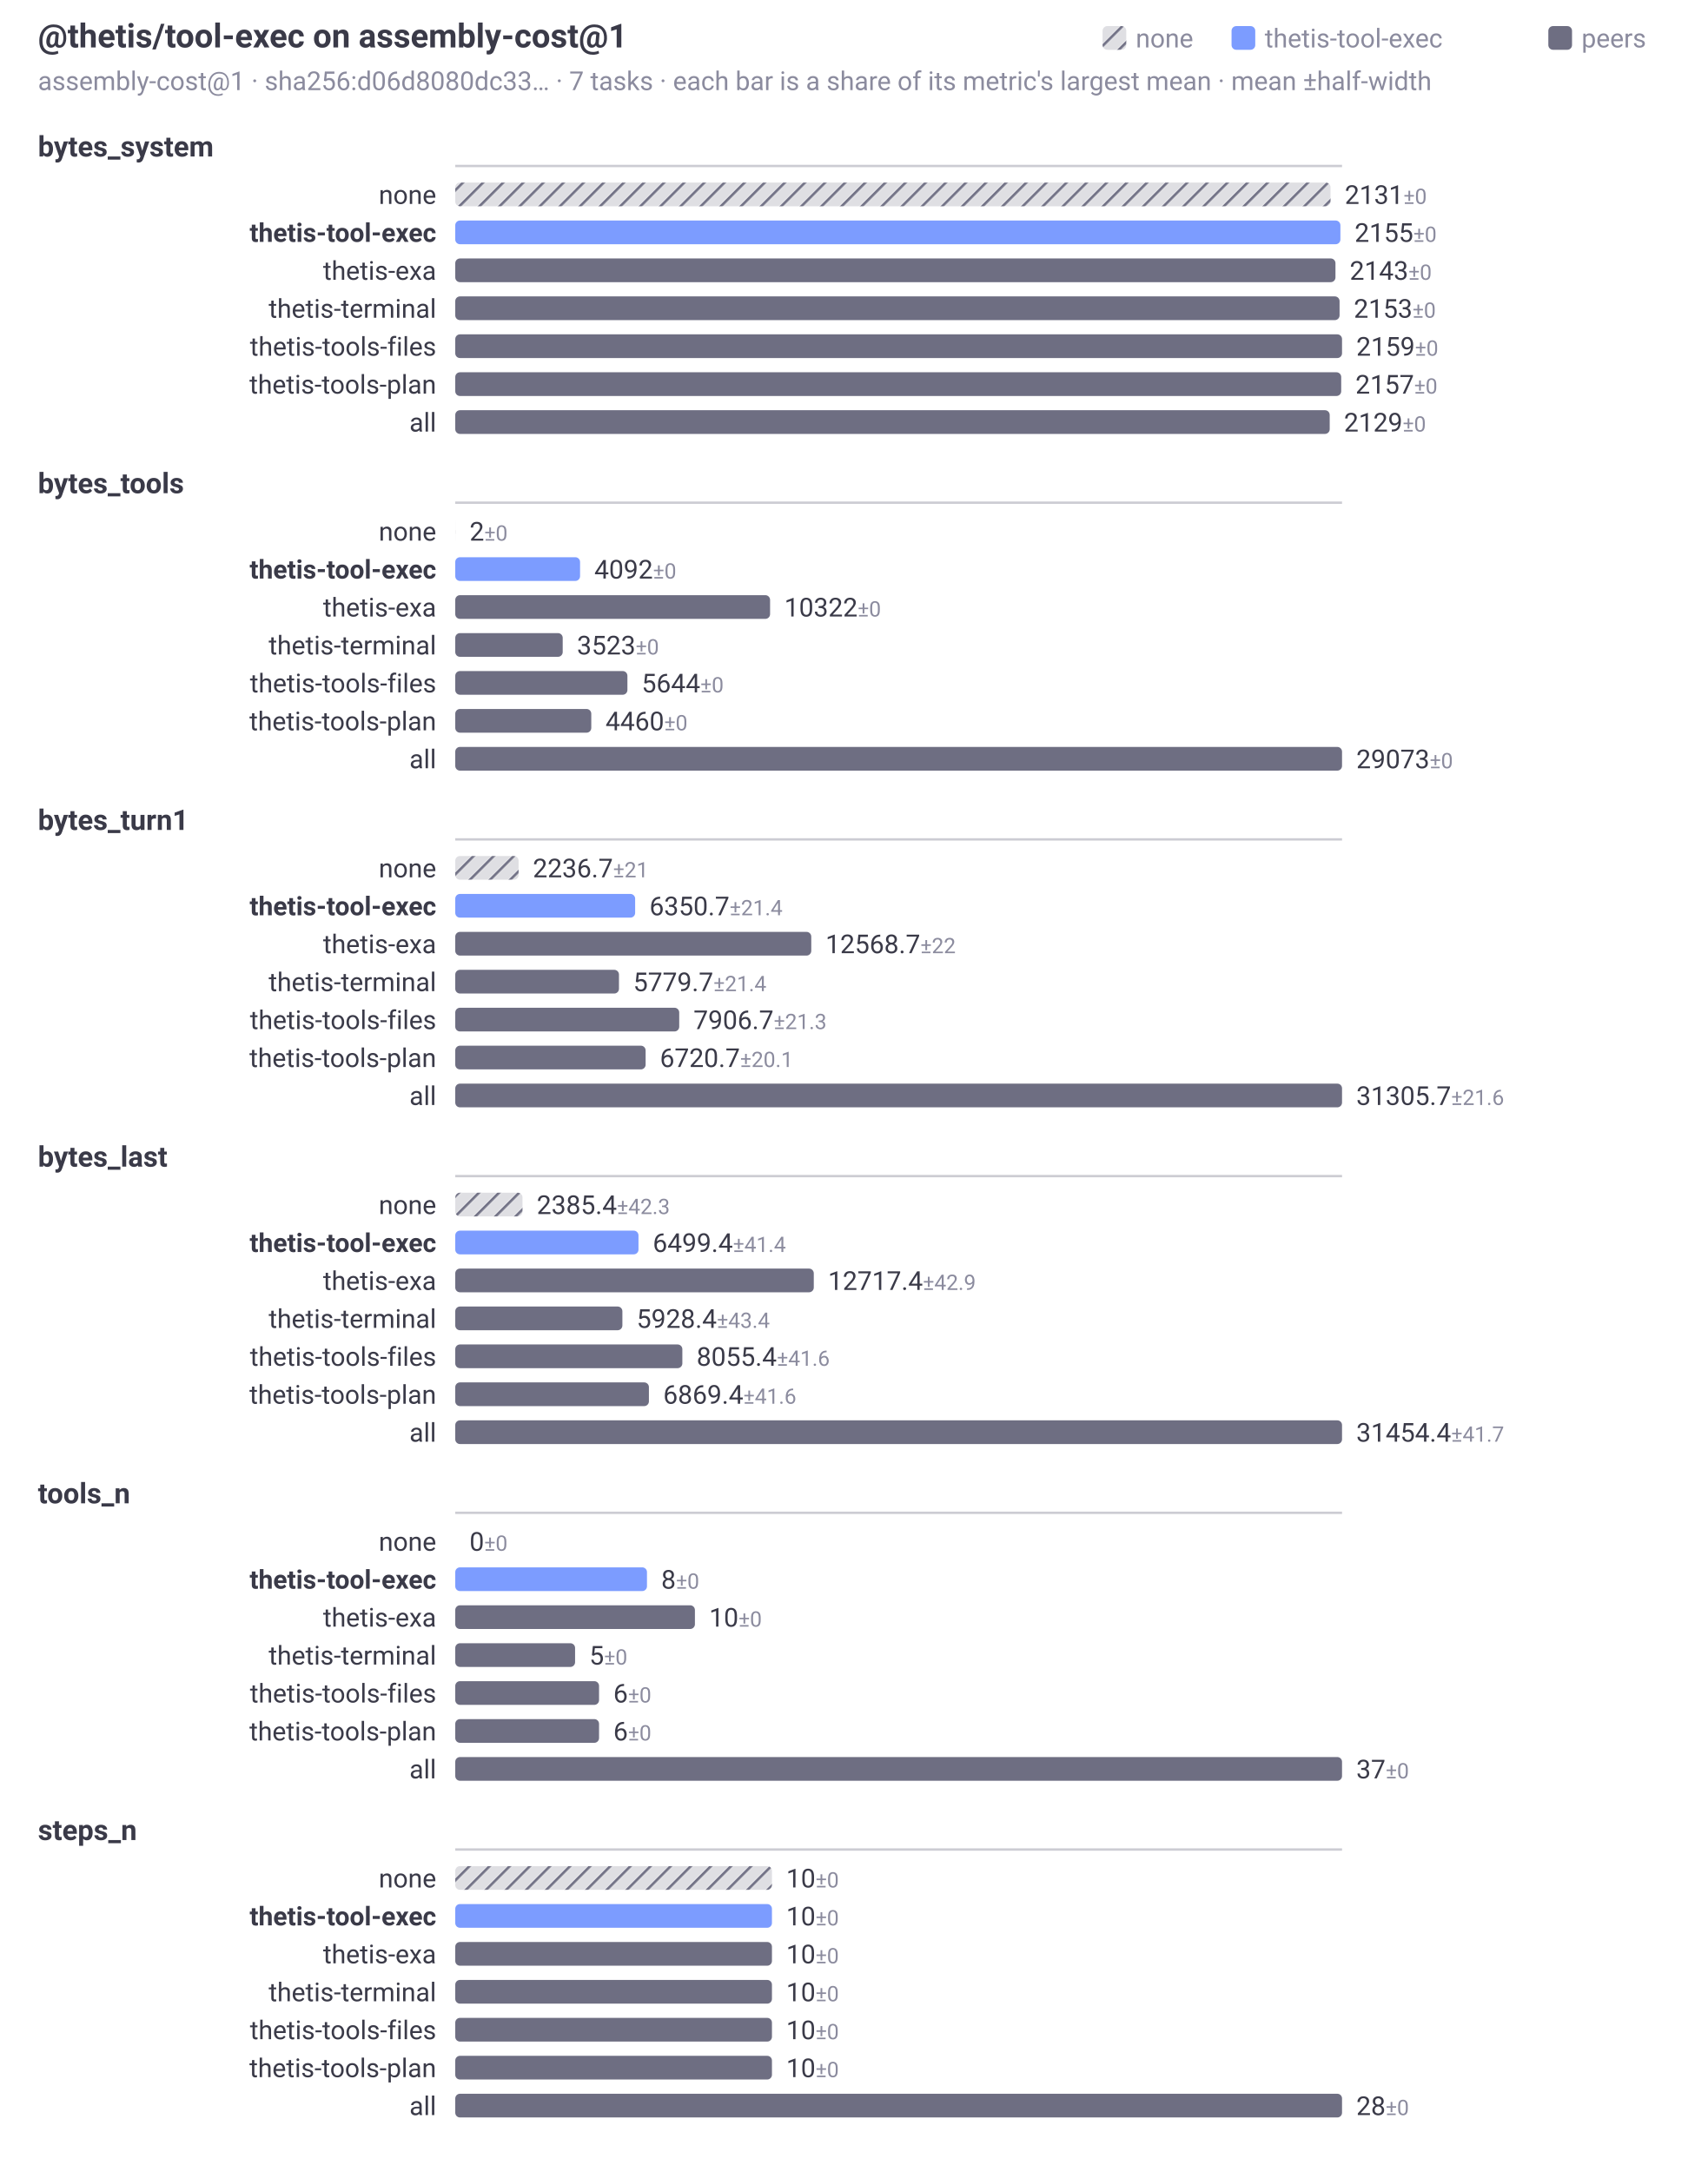
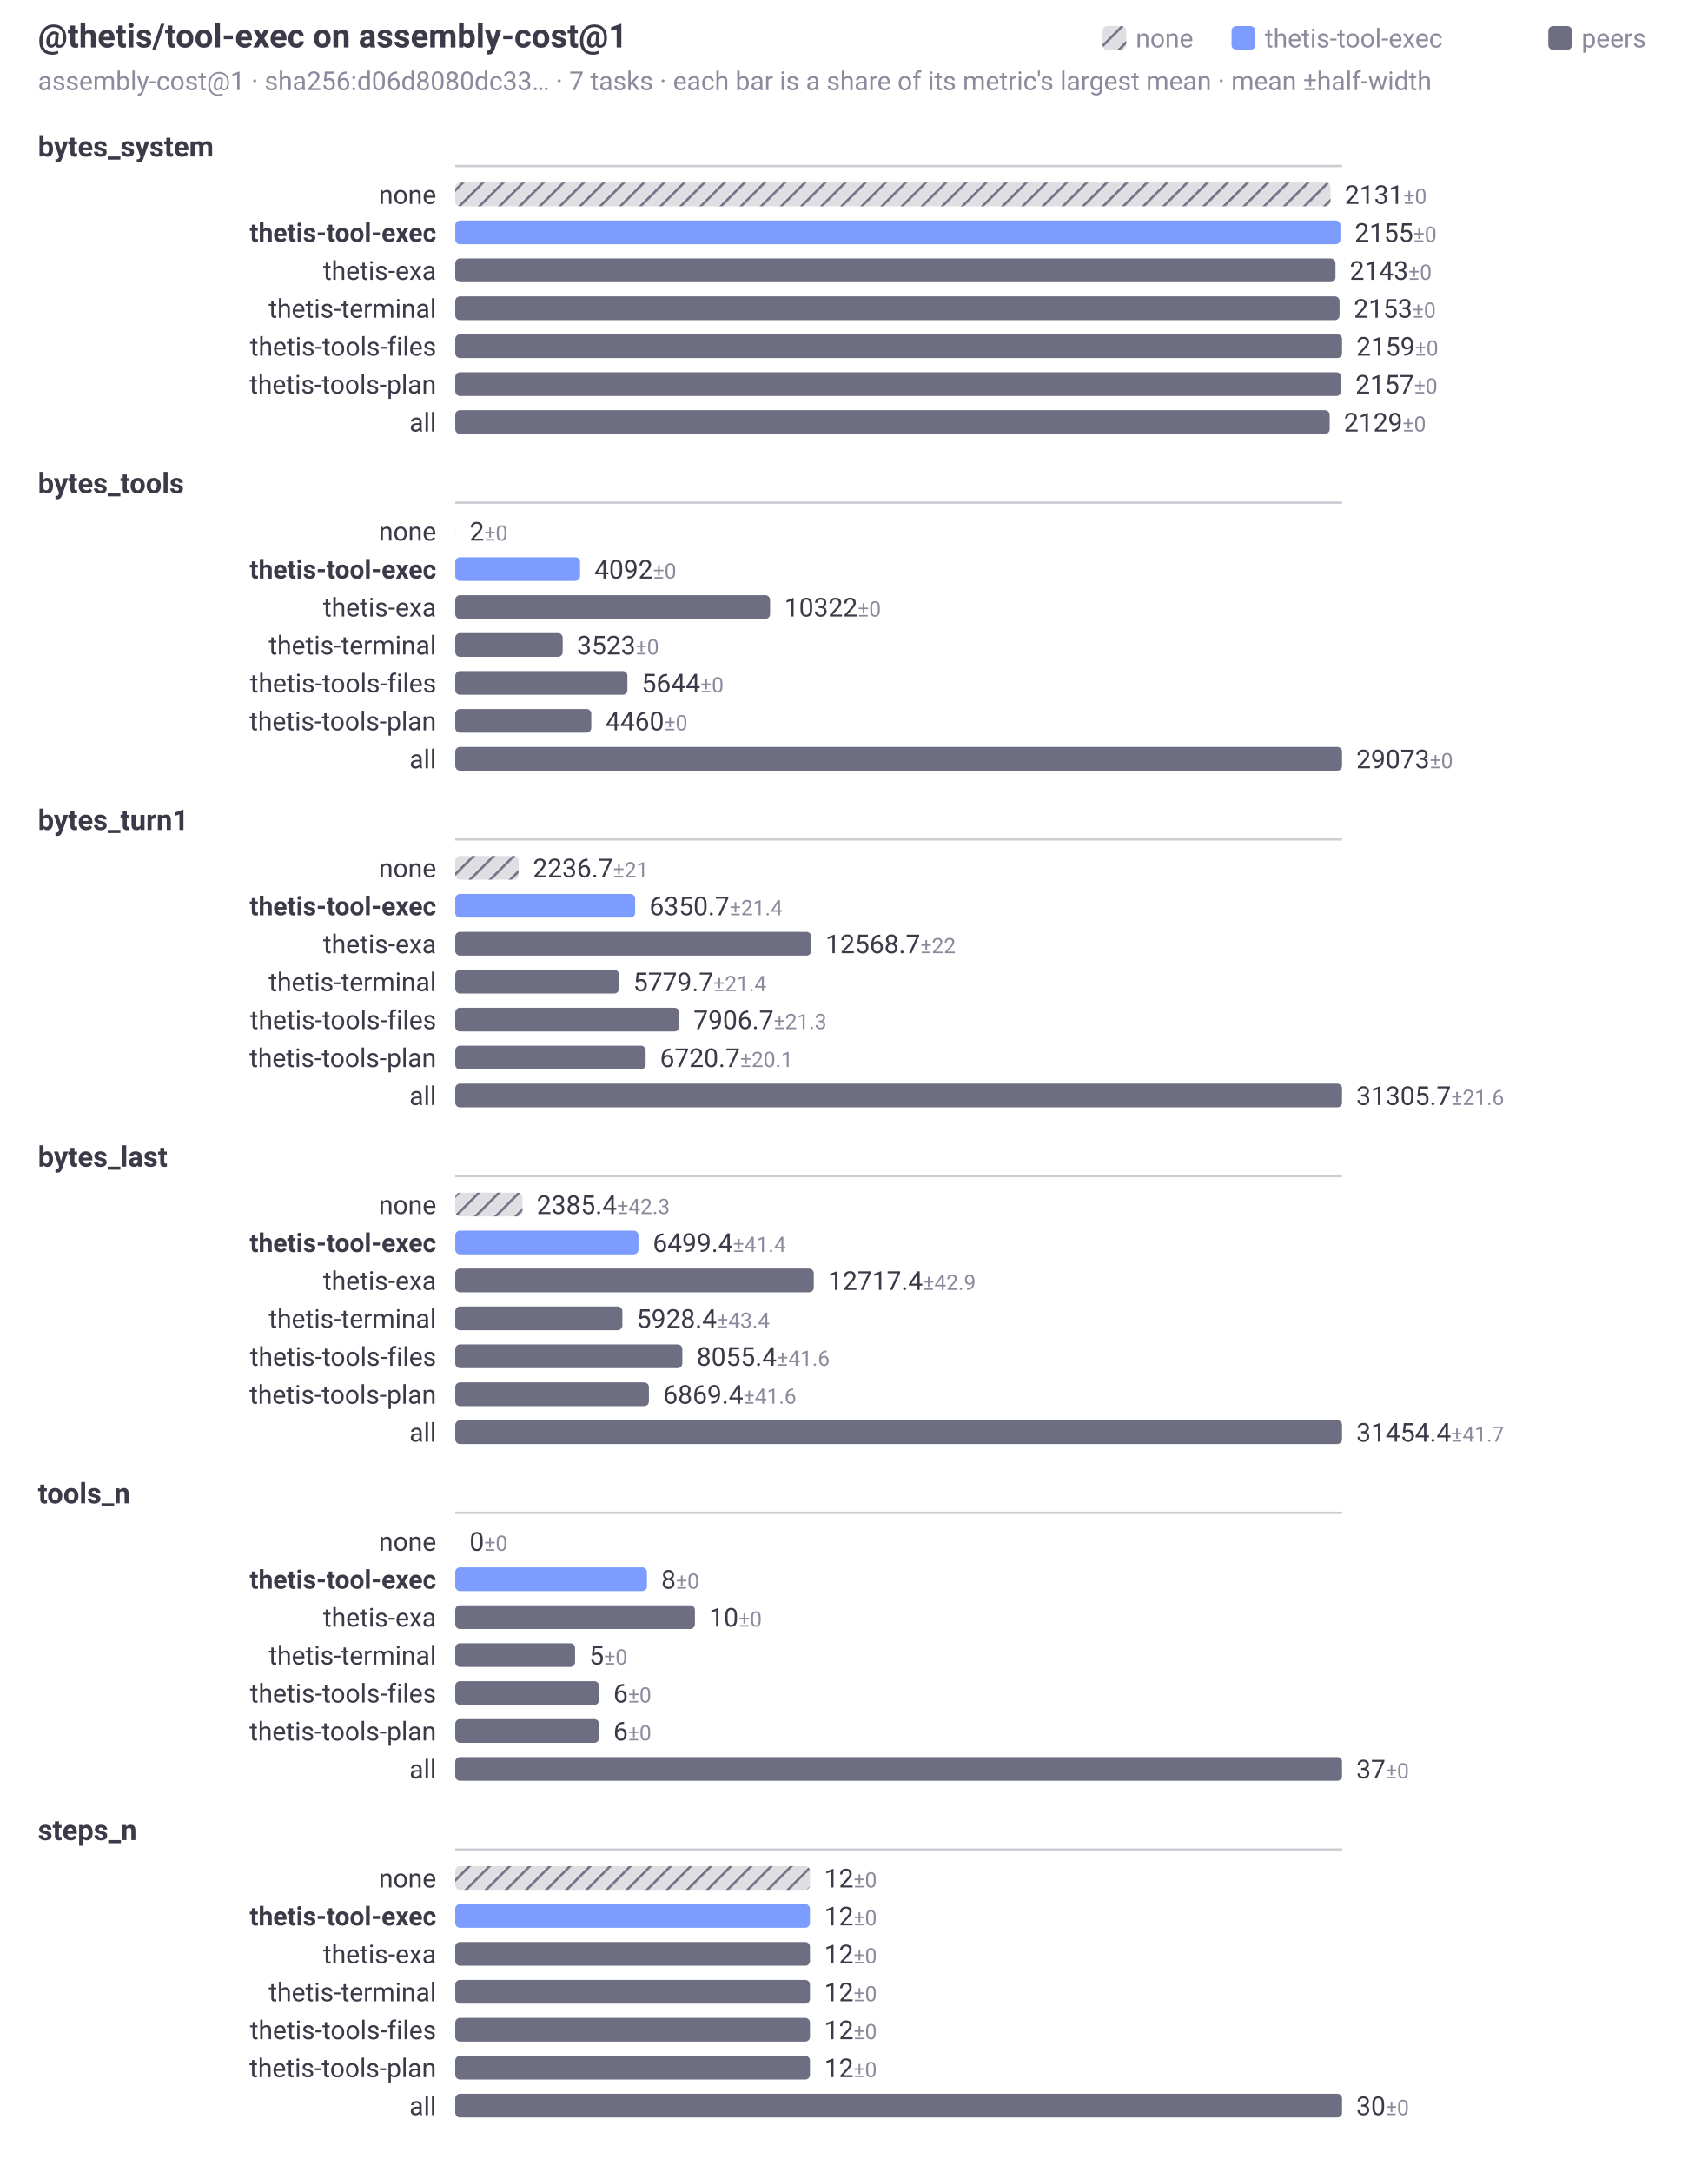
<svg xmlns="http://www.w3.org/2000/svg" width="720" height="916" viewBox="0 0 720 916" role="img" aria-labelledby="t d" font-family="system-ui, -apple-system, Segoe UI, Roboto, sans-serif">
  <style>.t{fill:#3a3a48}.f{fill:#8b8b9e}@media (prefers-color-scheme:dark){.t{fill:#d2d2dc}.f{fill:#9a9aae}}</style>
  <defs>
    <pattern id="hatch" width="6" height="6" patternUnits="userSpaceOnUse" patternTransform="rotate(45)">
      <rect width="6" height="6" fill="#6e6e82" fill-opacity="0.22" />
      <line x1="0" y1="0" x2="0" y2="6" stroke="#6e6e82" stroke-width="2" />
    </pattern>
  </defs>
  <text class="t" x="16" y="20" font-size="14" font-weight="600">@thetis/tool-exec on assembly-cost@1</text>
  <text class="f" x="16" y="38" font-size="11">assembly-cost@1 · sha256:d06d8080dc33… · 7 tasks · each bar is a share of its metric's largest mean · mean ±half-width</text>
  <rect x="653" y="11" width="10" height="10" rx="2" fill="#6e6e82" />
  <text class="f" x="667" y="20" font-size="11">peers</text>
  <rect x="519.4" y="11" width="10" height="10" rx="2" fill="#7c9cff" />
  <text class="f" x="533.4" y="20" font-size="11">thetis-tool-exec</text>
  <rect x="465" y="11" width="10" height="10" rx="2" fill="url(#hatch)" />
  <text class="f" x="479" y="20" font-size="11">none</text>
  <text class="t" x="16" y="66" font-size="12" font-weight="600">bytes_system</text>
  <line x1="192" y1="70" x2="566" y2="70" stroke="#6e6e82" stroke-opacity="0.35" stroke-width="1" />
  <text class="t" x="184" y="86" font-size="11" text-anchor="end">none</text>
  <rect x="192" y="77" width="369.15" height="10" rx="2" fill="url(#hatch)" />
  <text class="t" x="567.15" y="86" font-size="11">2131<tspan class="f" font-size="9"> ±0</tspan>
  </text>
  <text class="t" x="184" y="102" font-size="11" text-anchor="end" font-weight="600">thetis-tool-exec</text>
  <rect x="192" y="93" width="373.31" height="10" rx="2" fill="#7c9cff" />
  <text class="t" x="571.31" y="102" font-size="11">2155<tspan class="f" font-size="9"> ±0</tspan>
  </text>
  <text class="t" x="184" y="118" font-size="11" text-anchor="end">thetis-exa</text>
  <rect x="192" y="109" width="371.23" height="10" rx="2" fill="#6e6e82" />
  <text class="t" x="569.23" y="118" font-size="11">2143<tspan class="f" font-size="9"> ±0</tspan>
  </text>
  <text class="t" x="184" y="134" font-size="11" text-anchor="end">thetis-terminal</text>
  <rect x="192" y="125" width="372.96" height="10" rx="2" fill="#6e6e82" />
  <text class="t" x="570.96" y="134" font-size="11">2153<tspan class="f" font-size="9"> ±0</tspan>
  </text>
  <text class="t" x="184" y="150" font-size="11" text-anchor="end">thetis-tools-files</text>
  <rect x="192" y="141" width="374" height="10" rx="2" fill="#6e6e82" />
  <text class="t" x="572" y="150" font-size="11">2159<tspan class="f" font-size="9"> ±0</tspan>
  </text>
  <text class="t" x="184" y="166" font-size="11" text-anchor="end">thetis-tools-plan</text>
  <rect x="192" y="157" width="373.65" height="10" rx="2" fill="#6e6e82" />
  <text class="t" x="571.65" y="166" font-size="11">2157<tspan class="f" font-size="9"> ±0</tspan>
  </text>
  <text class="t" x="184" y="182" font-size="11" text-anchor="end">all</text>
  <rect x="192" y="173" width="368.8" height="10" rx="2" fill="#6e6e82" />
  <text class="t" x="566.8" y="182" font-size="11">2129<tspan class="f" font-size="9"> ±0</tspan>
  </text>
  <text class="t" x="16" y="208" font-size="12" font-weight="600">bytes_tools</text>
  <line x1="192" y1="212" x2="566" y2="212" stroke="#6e6e82" stroke-opacity="0.35" stroke-width="1" />
  <text class="t" x="184" y="228" font-size="11" text-anchor="end">none</text>
  <rect x="192" y="219" width="0.03" height="10" rx="2" fill="url(#hatch)" />
  <text class="t" x="198.03" y="228" font-size="11">2<tspan class="f" font-size="9"> ±0</tspan>
  </text>
  <text class="t" x="184" y="244" font-size="11" text-anchor="end" font-weight="600">thetis-tool-exec</text>
  <rect x="192" y="235" width="52.64" height="10" rx="2" fill="#7c9cff" />
  <text class="t" x="250.64" y="244" font-size="11">4092<tspan class="f" font-size="9"> ±0</tspan>
  </text>
  <text class="t" x="184" y="260" font-size="11" text-anchor="end">thetis-exa</text>
  <rect x="192" y="251" width="132.78" height="10" rx="2" fill="#6e6e82" />
  <text class="t" x="330.78" y="260" font-size="11">10322<tspan class="f" font-size="9"> ±0</tspan>
  </text>
  <text class="t" x="184" y="276" font-size="11" text-anchor="end">thetis-terminal</text>
  <rect x="192" y="267" width="45.32" height="10" rx="2" fill="#6e6e82" />
  <text class="t" x="243.32" y="276" font-size="11">3523<tspan class="f" font-size="9"> ±0</tspan>
  </text>
  <text class="t" x="184" y="292" font-size="11" text-anchor="end">thetis-tools-files</text>
  <rect x="192" y="283" width="72.61" height="10" rx="2" fill="#6e6e82" />
  <text class="t" x="270.61" y="292" font-size="11">5644<tspan class="f" font-size="9"> ±0</tspan>
  </text>
  <text class="t" x="184" y="308" font-size="11" text-anchor="end">thetis-tools-plan</text>
  <rect x="192" y="299" width="57.37" height="10" rx="2" fill="#6e6e82" />
  <text class="t" x="255.37" y="308" font-size="11">4460<tspan class="f" font-size="9"> ±0</tspan>
  </text>
  <text class="t" x="184" y="324" font-size="11" text-anchor="end">all</text>
  <rect x="192" y="315" width="374" height="10" rx="2" fill="#6e6e82" />
  <text class="t" x="572" y="324" font-size="11">29073<tspan class="f" font-size="9"> ±0</tspan>
  </text>
  <text class="t" x="16" y="350" font-size="12" font-weight="600">bytes_turn1</text>
  <line x1="192" y1="354" x2="566" y2="354" stroke="#6e6e82" stroke-opacity="0.35" stroke-width="1" />
  <text class="t" x="184" y="370" font-size="11" text-anchor="end">none</text>
  <rect x="192" y="361" width="26.72" height="10" rx="2" fill="url(#hatch)" />
  <text class="t" x="224.72" y="370" font-size="11">2236.7<tspan class="f" font-size="9"> ±21</tspan>
  </text>
  <text class="t" x="184" y="386" font-size="11" text-anchor="end" font-weight="600">thetis-tool-exec</text>
  <rect x="192" y="377" width="75.87" height="10" rx="2" fill="#7c9cff" />
  <text class="t" x="273.87" y="386" font-size="11">6350.7<tspan class="f" font-size="9"> ±21.4</tspan>
  </text>
  <text class="t" x="184" y="402" font-size="11" text-anchor="end">thetis-exa</text>
  <rect x="192" y="393" width="150.15" height="10" rx="2" fill="#6e6e82" />
  <text class="t" x="348.15" y="402" font-size="11">12568.7<tspan class="f" font-size="9"> ±22</tspan>
  </text>
  <text class="t" x="184" y="418" font-size="11" text-anchor="end">thetis-terminal</text>
  <rect x="192" y="409" width="69.05" height="10" rx="2" fill="#6e6e82" />
  <text class="t" x="267.05" y="418" font-size="11">5779.7<tspan class="f" font-size="9"> ±21.4</tspan>
  </text>
  <text class="t" x="184" y="434" font-size="11" text-anchor="end">thetis-tools-files</text>
  <rect x="192" y="425" width="94.46" height="10" rx="2" fill="#6e6e82" />
  <text class="t" x="292.46" y="434" font-size="11">7906.7<tspan class="f" font-size="9"> ±21.3</tspan>
  </text>
  <text class="t" x="184" y="450" font-size="11" text-anchor="end">thetis-tools-plan</text>
  <rect x="192" y="441" width="80.29" height="10" rx="2" fill="#6e6e82" />
  <text class="t" x="278.29" y="450" font-size="11">6720.7<tspan class="f" font-size="9"> ±20.1</tspan>
  </text>
  <text class="t" x="184" y="466" font-size="11" text-anchor="end">all</text>
  <rect x="192" y="457" width="374" height="10" rx="2" fill="#6e6e82" />
  <text class="t" x="572" y="466" font-size="11">31305.7<tspan class="f" font-size="9"> ±21.6</tspan>
  </text>
  <text class="t" x="16" y="492" font-size="12" font-weight="600">bytes_last</text>
  <line x1="192" y1="496" x2="566" y2="496" stroke="#6e6e82" stroke-opacity="0.35" stroke-width="1" />
  <text class="t" x="184" y="512" font-size="11" text-anchor="end">none</text>
  <rect x="192" y="503" width="28.36" height="10" rx="2" fill="url(#hatch)" />
  <text class="t" x="226.36" y="512" font-size="11">2385.4<tspan class="f" font-size="9"> ±42.3</tspan>
  </text>
  <text class="t" x="184" y="528" font-size="11" text-anchor="end" font-weight="600">thetis-tool-exec</text>
  <rect x="192" y="519" width="77.28" height="10" rx="2" fill="#7c9cff" />
  <text class="t" x="275.28" y="528" font-size="11">6499.4<tspan class="f" font-size="9"> ±41.4</tspan>
  </text>
  <text class="t" x="184" y="544" font-size="11" text-anchor="end">thetis-exa</text>
  <rect x="192" y="535" width="151.21" height="10" rx="2" fill="#6e6e82" />
  <text class="t" x="349.21" y="544" font-size="11">12717.4<tspan class="f" font-size="9"> ±42.9</tspan>
  </text>
  <text class="t" x="184" y="560" font-size="11" text-anchor="end">thetis-terminal</text>
  <rect x="192" y="551" width="70.49" height="10" rx="2" fill="#6e6e82" />
  <text class="t" x="268.49" y="560" font-size="11">5928.4<tspan class="f" font-size="9"> ±43.4</tspan>
  </text>
  <text class="t" x="184" y="576" font-size="11" text-anchor="end">thetis-tools-files</text>
  <rect x="192" y="567" width="95.78" height="10" rx="2" fill="#6e6e82" />
  <text class="t" x="293.78" y="576" font-size="11">8055.4<tspan class="f" font-size="9"> ±41.6</tspan>
  </text>
  <text class="t" x="184" y="592" font-size="11" text-anchor="end">thetis-tools-plan</text>
  <rect x="192" y="583" width="81.68" height="10" rx="2" fill="#6e6e82" />
  <text class="t" x="279.68" y="592" font-size="11">6869.4<tspan class="f" font-size="9"> ±41.6</tspan>
  </text>
  <text class="t" x="184" y="608" font-size="11" text-anchor="end">all</text>
  <rect x="192" y="599" width="374" height="10" rx="2" fill="#6e6e82" />
  <text class="t" x="572" y="608" font-size="11">31454.4<tspan class="f" font-size="9"> ±41.7</tspan>
  </text>
  <text class="t" x="16" y="634" font-size="12" font-weight="600">tools_n</text>
  <line x1="192" y1="638" x2="566" y2="638" stroke="#6e6e82" stroke-opacity="0.35" stroke-width="1" />
  <text class="t" x="184" y="654" font-size="11" text-anchor="end">none</text>
  <rect x="192" y="645" width="0" height="10" rx="2" fill="url(#hatch)" />
  <text class="t" x="198" y="654" font-size="11">0<tspan class="f" font-size="9"> ±0</tspan>
  </text>
  <text class="t" x="184" y="670" font-size="11" text-anchor="end" font-weight="600">thetis-tool-exec</text>
  <rect x="192" y="661" width="80.86" height="10" rx="2" fill="#7c9cff" />
  <text class="t" x="278.86" y="670" font-size="11">8<tspan class="f" font-size="9"> ±0</tspan>
  </text>
  <text class="t" x="184" y="686" font-size="11" text-anchor="end">thetis-exa</text>
  <rect x="192" y="677" width="101.08" height="10" rx="2" fill="#6e6e82" />
  <text class="t" x="299.08" y="686" font-size="11">10<tspan class="f" font-size="9"> ±0</tspan>
  </text>
  <text class="t" x="184" y="702" font-size="11" text-anchor="end">thetis-terminal</text>
  <rect x="192" y="693" width="50.54" height="10" rx="2" fill="#6e6e82" />
  <text class="t" x="248.54" y="702" font-size="11">5<tspan class="f" font-size="9"> ±0</tspan>
  </text>
  <text class="t" x="184" y="718" font-size="11" text-anchor="end">thetis-tools-files</text>
  <rect x="192" y="709" width="60.65" height="10" rx="2" fill="#6e6e82" />
  <text class="t" x="258.65" y="718" font-size="11">6<tspan class="f" font-size="9"> ±0</tspan>
  </text>
  <text class="t" x="184" y="734" font-size="11" text-anchor="end">thetis-tools-plan</text>
  <rect x="192" y="725" width="60.65" height="10" rx="2" fill="#6e6e82" />
  <text class="t" x="258.65" y="734" font-size="11">6<tspan class="f" font-size="9"> ±0</tspan>
  </text>
  <text class="t" x="184" y="750" font-size="11" text-anchor="end">all</text>
  <rect x="192" y="741" width="374" height="10" rx="2" fill="#6e6e82" />
  <text class="t" x="572" y="750" font-size="11">37<tspan class="f" font-size="9"> ±0</tspan>
  </text>
  <text class="t" x="16" y="776" font-size="12" font-weight="600">steps_n</text>
  <line x1="192" y1="780" x2="566" y2="780" stroke="#6e6e82" stroke-opacity="0.35" stroke-width="1" />
  <text class="t" x="184" y="796" font-size="11" text-anchor="end">none</text>
-   <rect x="192" y="787" width="133.57" height="10" rx="2" fill="url(#hatch)" />
-   <text class="t" x="331.57" y="796" font-size="11">10<tspan class="f" font-size="9"> ±0</tspan>
+   <rect x="192" y="787" width="149.6" height="10" rx="2" fill="url(#hatch)" />
+   <text class="t" x="347.6" y="796" font-size="11">12<tspan class="f" font-size="9"> ±0</tspan>
  </text>
  <text class="t" x="184" y="812" font-size="11" text-anchor="end" font-weight="600">thetis-tool-exec</text>
-   <rect x="192" y="803" width="133.57" height="10" rx="2" fill="#7c9cff" />
-   <text class="t" x="331.57" y="812" font-size="11">10<tspan class="f" font-size="9"> ±0</tspan>
+   <rect x="192" y="803" width="149.6" height="10" rx="2" fill="#7c9cff" />
+   <text class="t" x="347.6" y="812" font-size="11">12<tspan class="f" font-size="9"> ±0</tspan>
  </text>
  <text class="t" x="184" y="828" font-size="11" text-anchor="end">thetis-exa</text>
-   <rect x="192" y="819" width="133.57" height="10" rx="2" fill="#6e6e82" />
-   <text class="t" x="331.57" y="828" font-size="11">10<tspan class="f" font-size="9"> ±0</tspan>
+   <rect x="192" y="819" width="149.6" height="10" rx="2" fill="#6e6e82" />
+   <text class="t" x="347.6" y="828" font-size="11">12<tspan class="f" font-size="9"> ±0</tspan>
  </text>
  <text class="t" x="184" y="844" font-size="11" text-anchor="end">thetis-terminal</text>
-   <rect x="192" y="835" width="133.57" height="10" rx="2" fill="#6e6e82" />
-   <text class="t" x="331.57" y="844" font-size="11">10<tspan class="f" font-size="9"> ±0</tspan>
+   <rect x="192" y="835" width="149.6" height="10" rx="2" fill="#6e6e82" />
+   <text class="t" x="347.6" y="844" font-size="11">12<tspan class="f" font-size="9"> ±0</tspan>
  </text>
  <text class="t" x="184" y="860" font-size="11" text-anchor="end">thetis-tools-files</text>
-   <rect x="192" y="851" width="133.57" height="10" rx="2" fill="#6e6e82" />
-   <text class="t" x="331.57" y="860" font-size="11">10<tspan class="f" font-size="9"> ±0</tspan>
+   <rect x="192" y="851" width="149.6" height="10" rx="2" fill="#6e6e82" />
+   <text class="t" x="347.6" y="860" font-size="11">12<tspan class="f" font-size="9"> ±0</tspan>
  </text>
  <text class="t" x="184" y="876" font-size="11" text-anchor="end">thetis-tools-plan</text>
-   <rect x="192" y="867" width="133.57" height="10" rx="2" fill="#6e6e82" />
-   <text class="t" x="331.57" y="876" font-size="11">10<tspan class="f" font-size="9"> ±0</tspan>
+   <rect x="192" y="867" width="149.6" height="10" rx="2" fill="#6e6e82" />
+   <text class="t" x="347.6" y="876" font-size="11">12<tspan class="f" font-size="9"> ±0</tspan>
  </text>
  <text class="t" x="184" y="892" font-size="11" text-anchor="end">all</text>
  <rect x="192" y="883" width="374" height="10" rx="2" fill="#6e6e82" />
-   <text class="t" x="572" y="892" font-size="11">28<tspan class="f" font-size="9"> ±0</tspan>
+   <text class="t" x="572" y="892" font-size="11">30<tspan class="f" font-size="9"> ±0</tspan>
  </text>
</svg>
